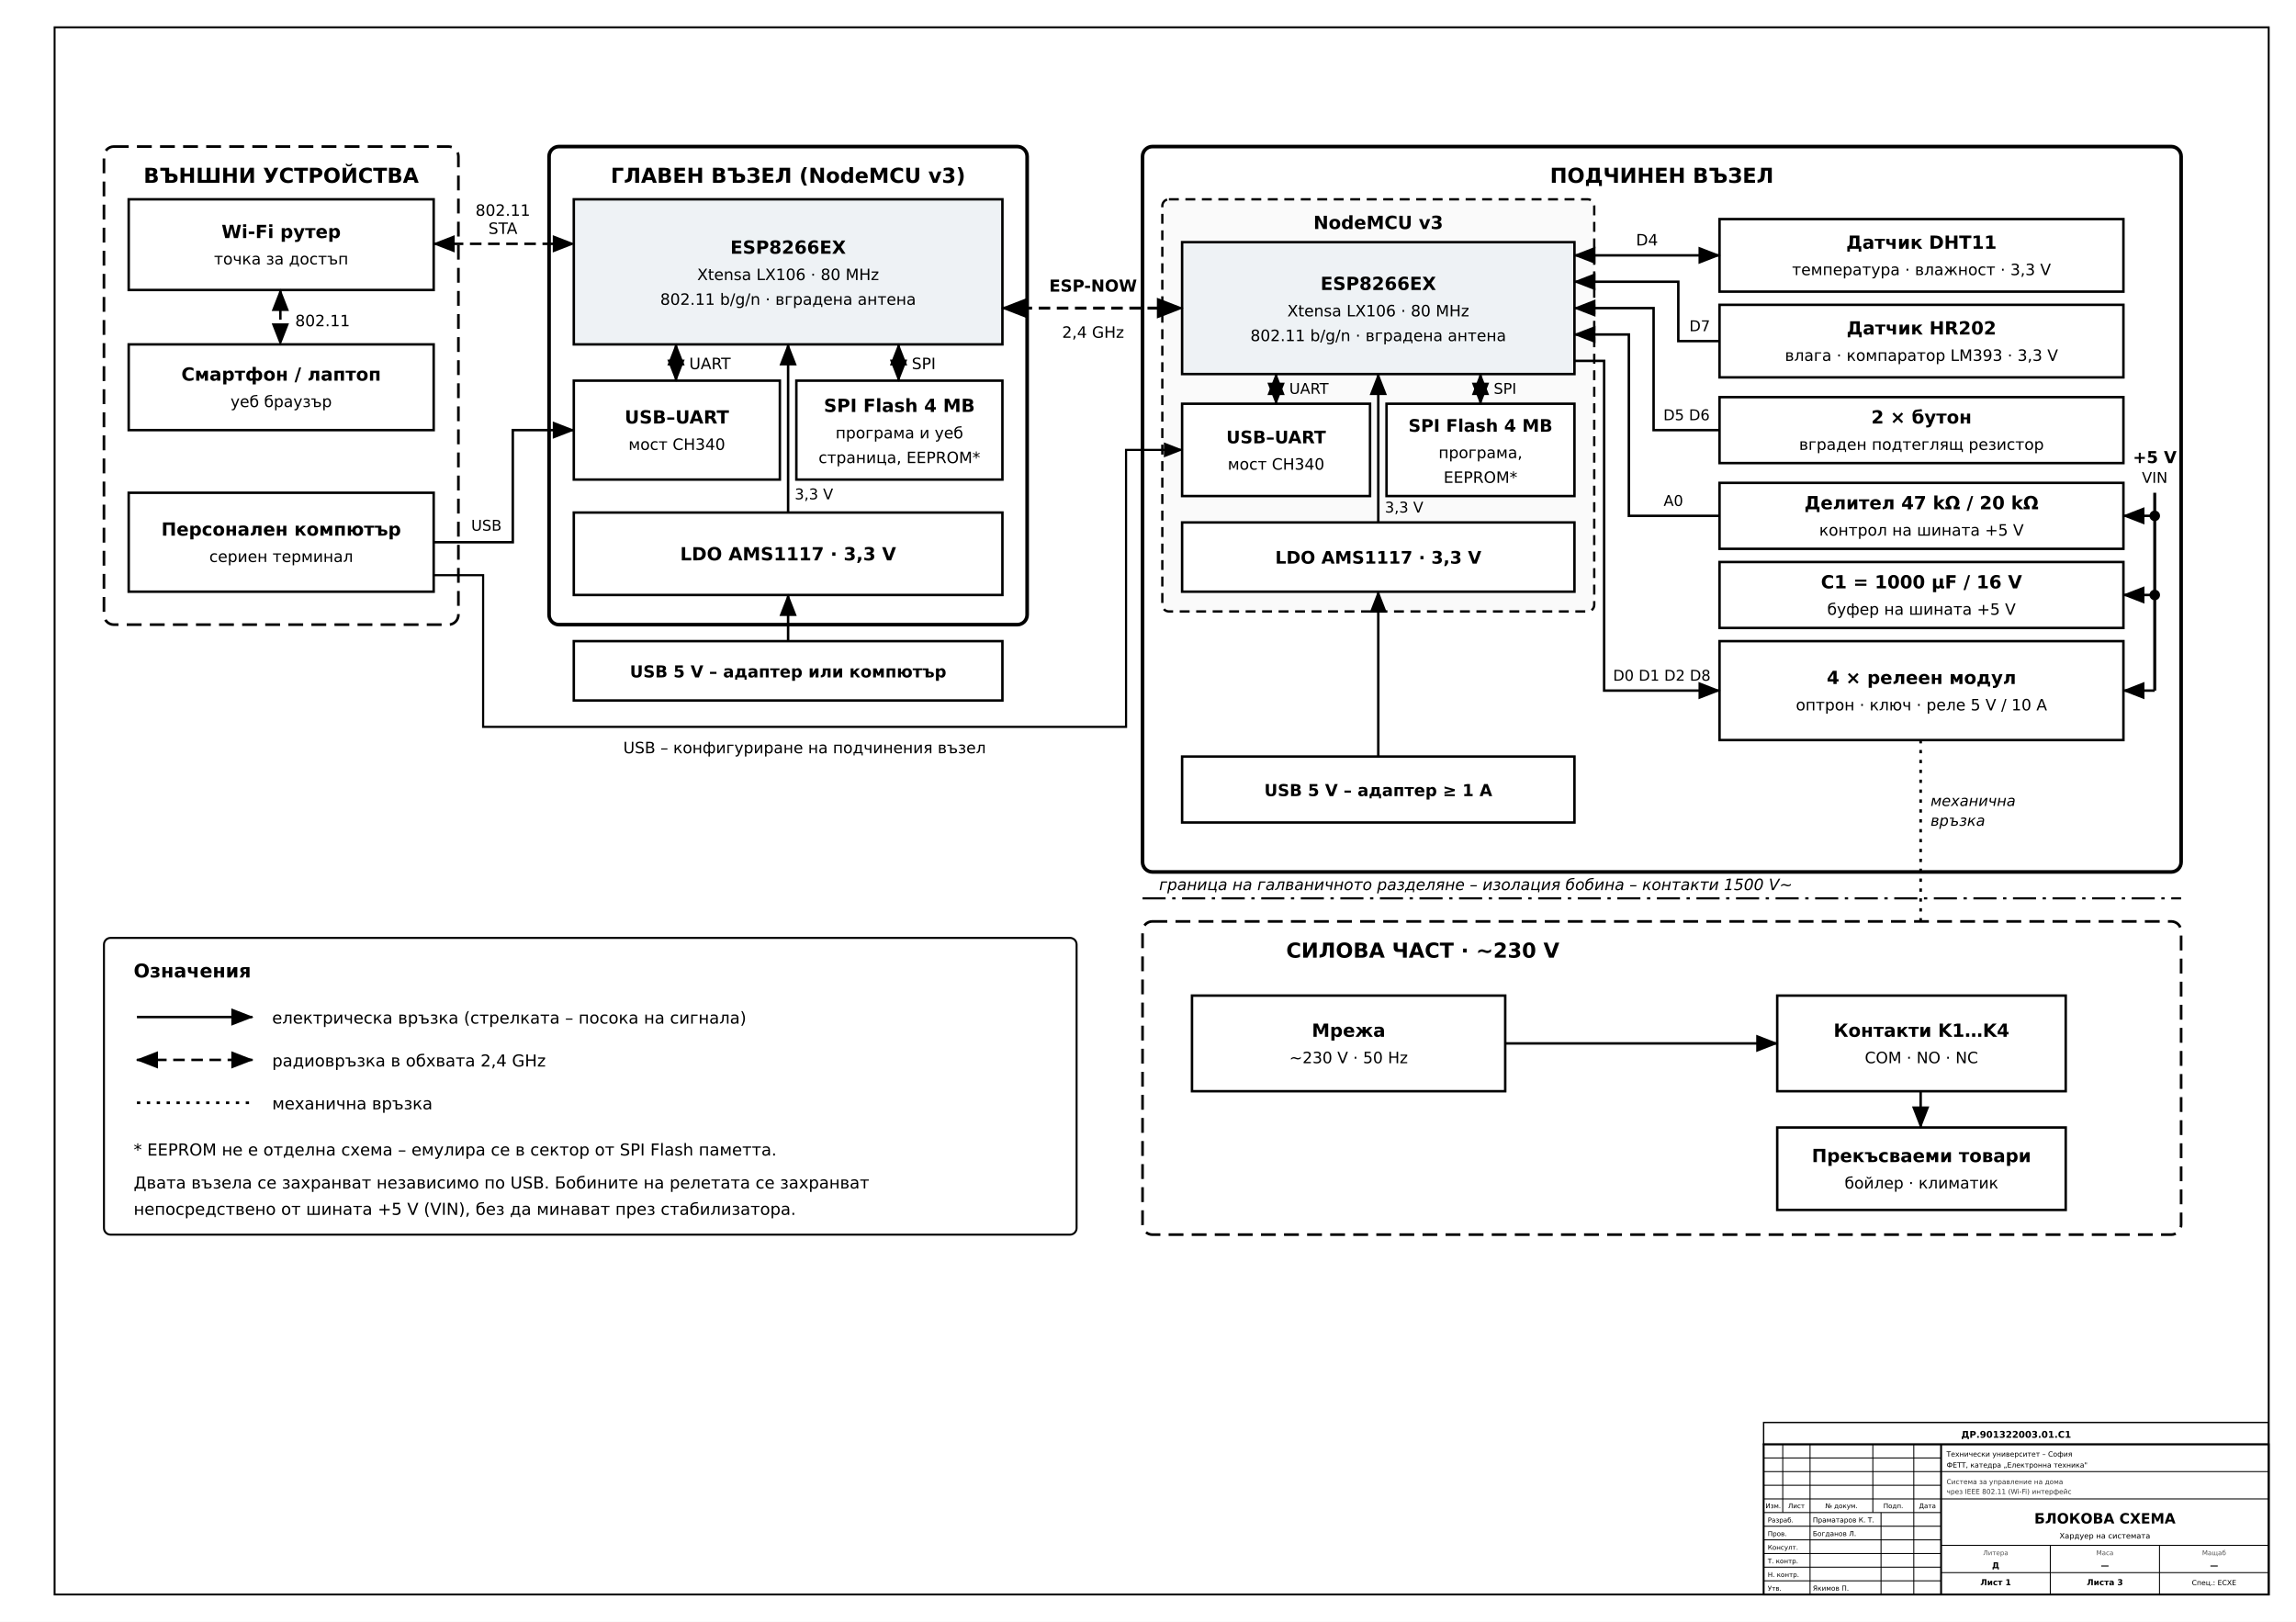
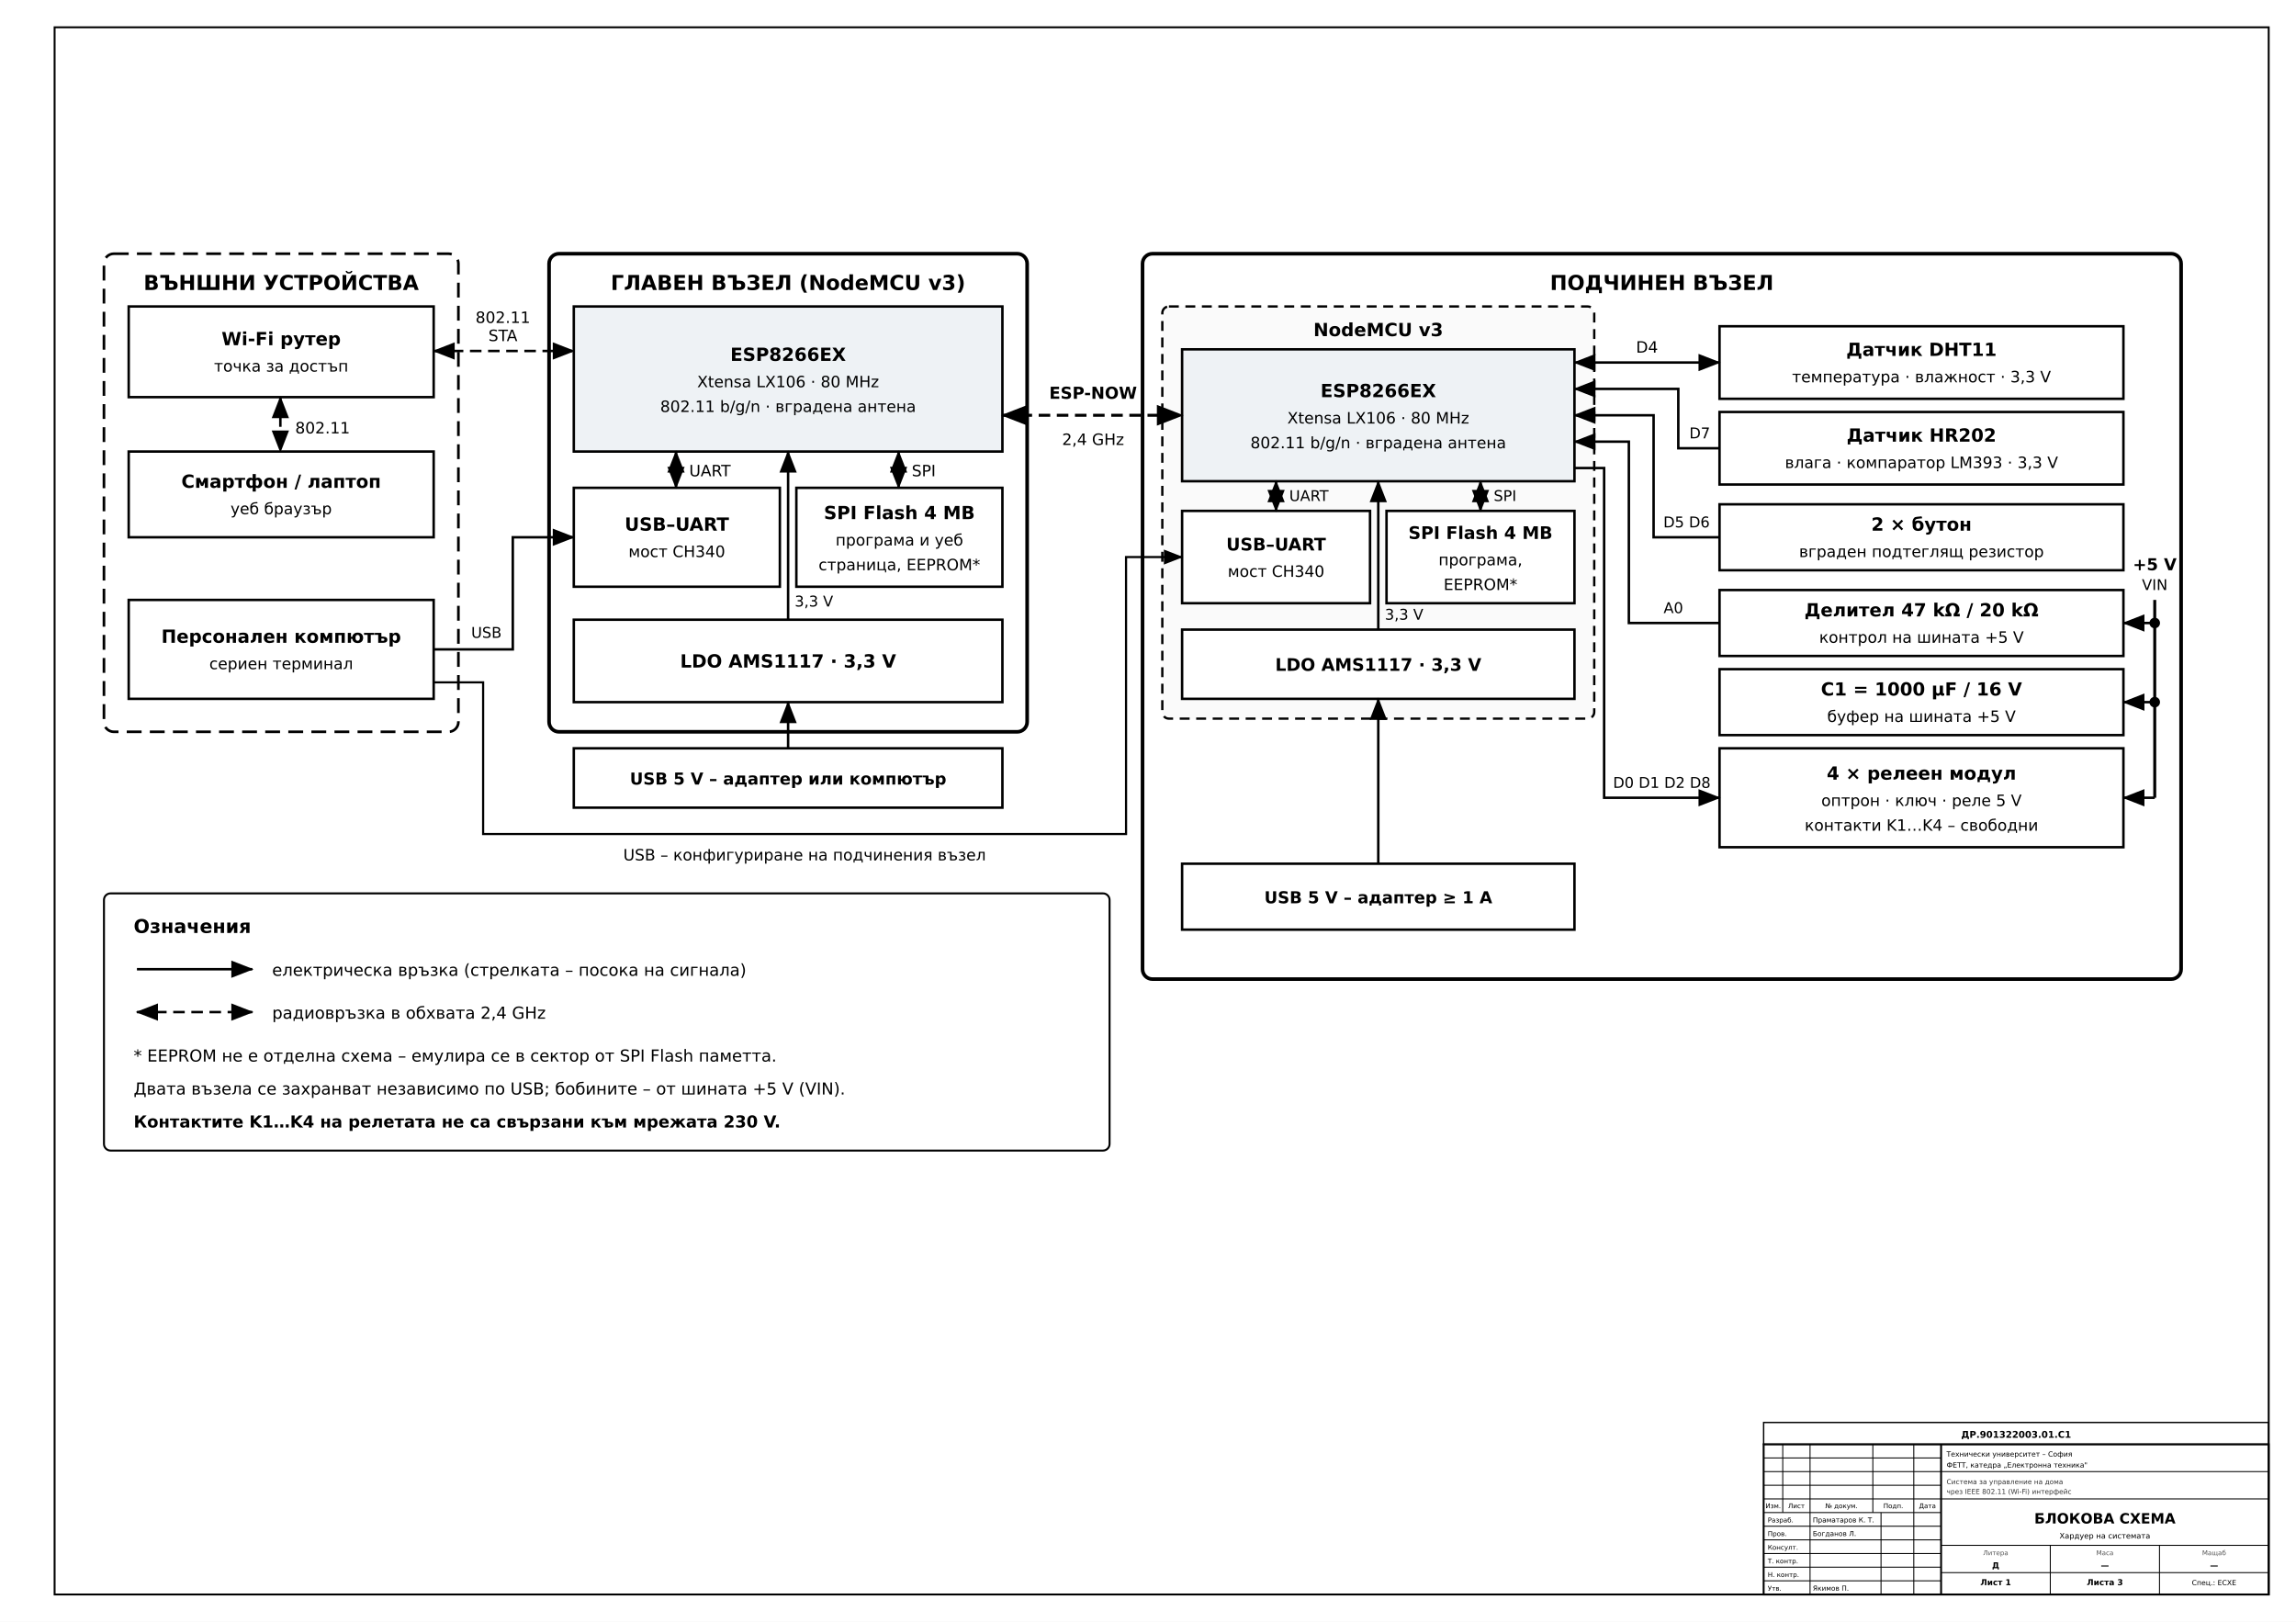
<svg xmlns="http://www.w3.org/2000/svg" width="841mm" height="594mm" viewBox="0 0 841 594">
  <rect width="841" height="594" fill="#fff" />
  <rect x="20" y="10" width="811" height="574" fill="none" stroke="#000" stroke-width="0.7" />
-   <svg x="26.00" y="35.56" width="785.00" height="452.88" viewBox="0 0 1300.0 750.0">
+   <svg x="26.00" y="74.81" width="785.00" height="374.38" viewBox="0 0 1300.0 620.0">
    <defs>
      <marker id="as5952" markerWidth="9" markerHeight="7" refX="8.5" refY="3.5" orient="auto">
        <polygon points="0 0, 9 3.5, 0 7" fill="#000" />
      </marker>
      <marker id="ass5952" markerWidth="9" markerHeight="7" refX="0.5" refY="3.5" orient="auto">
        <polygon points="9 0, 0 3.5, 9 7" fill="#000" />
      </marker>
    </defs>
    <rect x="20" y="30" width="215" height="290" rx="6" fill="#fff" stroke="#000" stroke-width="1.6" stroke-dasharray="9 5" />
    <text x="127.5" y="52" font-family="DejaVu Sans, Liberation Sans, Arial, sans-serif" font-size="12.5" font-weight="bold" font-style="normal" text-anchor="middle" fill="#000">ВЪНШНИ УСТРОЙСТВА</text>
    <rect x="35" y="62" width="185" height="55" rx="0" fill="#fff" stroke="#000" stroke-width="1.5" />
    <text x="127.5" y="85.5" font-family="DejaVu Sans, Liberation Sans, Arial, sans-serif" font-size="11" font-weight="bold" font-style="normal" text-anchor="middle" fill="#000">Wi-Fi рутер</text>
    <text x="127.5" y="101.5" font-family="DejaVu Sans, Liberation Sans, Arial, sans-serif" font-size="9.5" font-weight="normal" font-style="normal" text-anchor="middle" fill="#000">точка за достъп</text>
    <rect x="35" y="150" width="185" height="52" rx="0" fill="#fff" stroke="#000" stroke-width="1.5" />
    <text x="127.5" y="172.0" font-family="DejaVu Sans, Liberation Sans, Arial, sans-serif" font-size="11" font-weight="bold" font-style="normal" text-anchor="middle" fill="#000">Смартфон / лаптоп</text>
    <text x="127.5" y="188.0" font-family="DejaVu Sans, Liberation Sans, Arial, sans-serif" font-size="9.5" font-weight="normal" font-style="normal" text-anchor="middle" fill="#000">уеб браузър</text>
    <rect x="35" y="240" width="185" height="60" rx="0" fill="#fff" stroke="#000" stroke-width="1.5" />
    <text x="127.5" y="266.0" font-family="DejaVu Sans, Liberation Sans, Arial, sans-serif" font-size="11" font-weight="bold" font-style="normal" text-anchor="middle" fill="#000">Персонален компютър</text>
    <text x="127.5" y="282.0" font-family="DejaVu Sans, Liberation Sans, Arial, sans-serif" font-size="9.5" font-weight="normal" font-style="normal" text-anchor="middle" fill="#000">сериен терминал</text>
    <line x1="127" y1="117" x2="127" y2="150" stroke="#000" stroke-width="1.5" stroke-dasharray="7 4" marker-end="url(#as5952)" marker-start="url(#ass5952)" />
    <text x="136" y="139" font-family="DejaVu Sans, Liberation Sans, Arial, sans-serif" font-size="9.5" font-weight="normal" font-style="normal" text-anchor="start" fill="#000">802.11</text>
    <rect x="290" y="30" width="290" height="290" rx="6" fill="#fff" stroke="#000" stroke-width="2.2" />
    <text x="435" y="52" font-family="DejaVu Sans, Liberation Sans, Arial, sans-serif" font-size="12.5" font-weight="bold" font-style="normal" text-anchor="middle" fill="#000">ГЛАВЕН ВЪЗЕЛ (NodeMCU v3)</text>
    <rect x="305" y="62" width="260" height="88" rx="0" fill="#eef2f5" stroke="#000" stroke-width="1.5" />
    <text x="435.0" y="95.0" font-family="DejaVu Sans, Liberation Sans, Arial, sans-serif" font-size="11" font-weight="bold" font-style="normal" text-anchor="middle" fill="#000">ESP8266EX</text>
    <text x="435.0" y="111.0" font-family="DejaVu Sans, Liberation Sans, Arial, sans-serif" font-size="9.5" font-weight="normal" font-style="normal" text-anchor="middle" fill="#000">Xtensa LX106 · 80 MHz</text>
    <text x="435.0" y="126.0" font-family="DejaVu Sans, Liberation Sans, Arial, sans-serif" font-size="9.5" font-weight="normal" font-style="normal" text-anchor="middle" fill="#000">802.11 b/g/n · вградена антена</text>
    <rect x="305" y="172" width="125" height="60" rx="0" fill="#fff" stroke="#000" stroke-width="1.5" />
    <text x="367.5" y="198.0" font-family="DejaVu Sans, Liberation Sans, Arial, sans-serif" font-size="11" font-weight="bold" font-style="normal" text-anchor="middle" fill="#000">USB–UART</text>
    <text x="367.5" y="214.0" font-family="DejaVu Sans, Liberation Sans, Arial, sans-serif" font-size="9.5" font-weight="normal" font-style="normal" text-anchor="middle" fill="#000">мост CH340</text>
    <rect x="440" y="172" width="125" height="60" rx="0" fill="#fff" stroke="#000" stroke-width="1.5" />
    <text x="502.5" y="191.0" font-family="DejaVu Sans, Liberation Sans, Arial, sans-serif" font-size="11" font-weight="bold" font-style="normal" text-anchor="middle" fill="#000">SPI Flash 4 MB</text>
    <text x="502.5" y="207.0" font-family="DejaVu Sans, Liberation Sans, Arial, sans-serif" font-size="9.5" font-weight="normal" font-style="normal" text-anchor="middle" fill="#000">програма и уеб</text>
    <text x="502.5" y="222.0" font-family="DejaVu Sans, Liberation Sans, Arial, sans-serif" font-size="9.5" font-weight="normal" font-style="normal" text-anchor="middle" fill="#000">страница, EEPROM*</text>
    <rect x="305" y="252" width="260" height="50" rx="0" fill="#fff" stroke="#000" stroke-width="1.5" />
    <text x="435.0" y="281.0" font-family="DejaVu Sans, Liberation Sans, Arial, sans-serif" font-size="11" font-weight="bold" font-style="normal" text-anchor="middle" fill="#000">LDO AMS1117 · 3,3 V</text>
    <line x1="367" y1="172" x2="367" y2="150" stroke="#000" stroke-width="1.5" marker-end="url(#as5952)" marker-start="url(#ass5952)" />
    <text x="375" y="165" font-family="DejaVu Sans, Liberation Sans, Arial, sans-serif" font-size="9.5" font-weight="normal" font-style="normal" text-anchor="start" fill="#000">UART</text>
    <line x1="502" y1="172" x2="502" y2="150" stroke="#000" stroke-width="1.5" marker-end="url(#as5952)" marker-start="url(#ass5952)" />
    <text x="510" y="165" font-family="DejaVu Sans, Liberation Sans, Arial, sans-serif" font-size="9.5" font-weight="normal" font-style="normal" text-anchor="start" fill="#000">SPI</text>
    <line x1="435" y1="252" x2="435" y2="150" stroke="#000" stroke-width="1.5" marker-end="url(#as5952)" />
    <text x="439" y="244" font-family="DejaVu Sans, Liberation Sans, Arial, sans-serif" font-size="9" font-weight="normal" font-style="normal" text-anchor="start" fill="#000">3,3 V</text>
    <line x1="220" y1="89" x2="305" y2="89" stroke="#000" stroke-width="1.5" stroke-dasharray="7 4" marker-end="url(#as5952)" marker-start="url(#ass5952)" />
    <text x="262" y="72" font-family="DejaVu Sans, Liberation Sans, Arial, sans-serif" font-size="9.5" font-weight="normal" font-style="normal" text-anchor="middle" fill="#000">802.11</text>
    <text x="262" y="83" font-family="DejaVu Sans, Liberation Sans, Arial, sans-serif" font-size="9.5" font-weight="normal" font-style="normal" text-anchor="middle" fill="#000">STA</text>
    <polyline points="220,270 268,270 268,202 305,202" fill="none" stroke="#000" stroke-width="1.5" marker-end="url(#as5952)" />
    <text x="252" y="263" font-family="DejaVu Sans, Liberation Sans, Arial, sans-serif" font-size="9" font-weight="normal" font-style="normal" text-anchor="middle" fill="#000">USB</text>
    <rect x="305" y="330" width="260" height="36" rx="0" fill="#fff" stroke="#000" stroke-width="1.5" />
    <text x="435.0" y="352.0" font-family="DejaVu Sans, Liberation Sans, Arial, sans-serif" font-size="10" font-weight="bold" font-style="normal" text-anchor="middle" fill="#000">USB 5 V – адаптер или компютър</text>
    <line x1="435" y1="330" x2="435" y2="302" stroke="#000" stroke-width="1.5" marker-end="url(#as5952)" />
    <rect x="650" y="30" width="630" height="440" rx="6" fill="#fff" stroke="#000" stroke-width="2.2" />
    <text x="965" y="52" font-family="DejaVu Sans, Liberation Sans, Arial, sans-serif" font-size="12.5" font-weight="bold" font-style="normal" text-anchor="middle" fill="#000">ПОДЧИНЕН ВЪЗЕЛ</text>
    <rect x="662" y="62" width="262" height="250" rx="4" fill="#fafafa" stroke="#000" stroke-width="1.4" stroke-dasharray="6 4" />
    <text x="793" y="80" font-family="DejaVu Sans, Liberation Sans, Arial, sans-serif" font-size="11" font-weight="bold" font-style="normal" text-anchor="middle" fill="#000">NodeMCU v3</text>
    <rect x="674" y="88" width="238" height="80" rx="0" fill="#eef2f5" stroke="#000" stroke-width="1.5" />
    <text x="793.0" y="117.0" font-family="DejaVu Sans, Liberation Sans, Arial, sans-serif" font-size="11" font-weight="bold" font-style="normal" text-anchor="middle" fill="#000">ESP8266EX</text>
    <text x="793.0" y="133.0" font-family="DejaVu Sans, Liberation Sans, Arial, sans-serif" font-size="9.5" font-weight="normal" font-style="normal" text-anchor="middle" fill="#000">Xtensa LX106 · 80 MHz</text>
    <text x="793.0" y="148.0" font-family="DejaVu Sans, Liberation Sans, Arial, sans-serif" font-size="9.5" font-weight="normal" font-style="normal" text-anchor="middle" fill="#000">802.11 b/g/n · вградена антена</text>
    <rect x="674" y="186" width="114" height="56" rx="0" fill="#fff" stroke="#000" stroke-width="1.5" />
    <text x="731.0" y="210.0" font-family="DejaVu Sans, Liberation Sans, Arial, sans-serif" font-size="10.5" font-weight="bold" font-style="normal" text-anchor="middle" fill="#000">USB–UART</text>
    <text x="731.0" y="226.0" font-family="DejaVu Sans, Liberation Sans, Arial, sans-serif" font-size="9.5" font-weight="normal" font-style="normal" text-anchor="middle" fill="#000">мост CH340</text>
    <rect x="798" y="186" width="114" height="56" rx="0" fill="#fff" stroke="#000" stroke-width="1.5" />
    <text x="855.0" y="203.0" font-family="DejaVu Sans, Liberation Sans, Arial, sans-serif" font-size="10.5" font-weight="bold" font-style="normal" text-anchor="middle" fill="#000">SPI Flash 4 MB</text>
    <text x="855.0" y="219.0" font-family="DejaVu Sans, Liberation Sans, Arial, sans-serif" font-size="9.5" font-weight="normal" font-style="normal" text-anchor="middle" fill="#000">програма,</text>
    <text x="855.0" y="234.0" font-family="DejaVu Sans, Liberation Sans, Arial, sans-serif" font-size="9.5" font-weight="normal" font-style="normal" text-anchor="middle" fill="#000">EEPROM*</text>
    <rect x="674" y="258" width="238" height="42" rx="0" fill="#fff" stroke="#000" stroke-width="1.5" />
    <text x="793.0" y="283.0" font-family="DejaVu Sans, Liberation Sans, Arial, sans-serif" font-size="10.5" font-weight="bold" font-style="normal" text-anchor="middle" fill="#000">LDO AMS1117 · 3,3 V</text>
    <line x1="731" y1="186" x2="731" y2="168" stroke="#000" stroke-width="1.5" marker-end="url(#as5952)" marker-start="url(#ass5952)" />
    <text x="739" y="180" font-family="DejaVu Sans, Liberation Sans, Arial, sans-serif" font-size="9" font-weight="normal" font-style="normal" text-anchor="start" fill="#000">UART</text>
    <line x1="855" y1="186" x2="855" y2="168" stroke="#000" stroke-width="1.5" marker-end="url(#as5952)" marker-start="url(#ass5952)" />
    <text x="863" y="180" font-family="DejaVu Sans, Liberation Sans, Arial, sans-serif" font-size="9" font-weight="normal" font-style="normal" text-anchor="start" fill="#000">SPI</text>
    <line x1="793" y1="258" x2="793" y2="168" stroke="#000" stroke-width="1.5" marker-end="url(#as5952)" />
    <text x="797" y="252" font-family="DejaVu Sans, Liberation Sans, Arial, sans-serif" font-size="9" font-weight="normal" font-style="normal" text-anchor="start" fill="#000">3,3 V</text>
    <rect x="674" y="400" width="238" height="40" rx="0" fill="#fff" stroke="#000" stroke-width="1.5" />
    <text x="793.0" y="424.0" font-family="DejaVu Sans, Liberation Sans, Arial, sans-serif" font-size="10" font-weight="bold" font-style="normal" text-anchor="middle" fill="#000">USB 5 V – адаптер ≥ 1 A</text>
    <line x1="793" y1="400" x2="793" y2="300" stroke="#000" stroke-width="1.5" marker-end="url(#as5952)" />
    <line x1="565" y1="128" x2="674" y2="128" stroke="#000" stroke-width="1.8" stroke-dasharray="7 4" marker-end="url(#as5952)" marker-start="url(#ass5952)" />
    <text x="620" y="118" font-family="DejaVu Sans, Liberation Sans, Arial, sans-serif" font-size="10" font-weight="bold" font-style="normal" text-anchor="middle" fill="#000">ESP-NOW</text>
    <text x="620" y="146" font-family="DejaVu Sans, Liberation Sans, Arial, sans-serif" font-size="9.5" font-weight="normal" font-style="normal" text-anchor="middle" fill="#000">2,4 GHz</text>
    <polyline points="220,290 250,290 250,382 640,382 640,214 674,214" fill="none" stroke="#000" stroke-width="1.3" marker-end="url(#as5952)" />
    <text x="445" y="398" font-family="DejaVu Sans, Liberation Sans, Arial, sans-serif" font-size="9.5" font-weight="normal" font-style="normal" text-anchor="middle" fill="#000">USB – конфигуриране на подчинения възел</text>
    <rect x="1000" y="74" width="245" height="44" rx="0" fill="#fff" stroke="#000" stroke-width="1.5" />
    <text x="1122.5" y="92.0" font-family="DejaVu Sans, Liberation Sans, Arial, sans-serif" font-size="11" font-weight="bold" font-style="normal" text-anchor="middle" fill="#000">Датчик DHT11</text>
    <text x="1122.5" y="108.0" font-family="DejaVu Sans, Liberation Sans, Arial, sans-serif" font-size="9.5" font-weight="normal" font-style="normal" text-anchor="middle" fill="#000">температура · влажност · 3,3 V</text>
    <rect x="1000" y="126" width="245" height="44" rx="0" fill="#fff" stroke="#000" stroke-width="1.5" />
    <text x="1122.5" y="144.0" font-family="DejaVu Sans, Liberation Sans, Arial, sans-serif" font-size="11" font-weight="bold" font-style="normal" text-anchor="middle" fill="#000">Датчик HR202</text>
    <text x="1122.5" y="160.0" font-family="DejaVu Sans, Liberation Sans, Arial, sans-serif" font-size="9.5" font-weight="normal" font-style="normal" text-anchor="middle" fill="#000">влага · компаратор LM393 · 3,3 V</text>
    <rect x="1000" y="182" width="245" height="40" rx="0" fill="#fff" stroke="#000" stroke-width="1.5" />
    <text x="1122.5" y="198.0" font-family="DejaVu Sans, Liberation Sans, Arial, sans-serif" font-size="11" font-weight="bold" font-style="normal" text-anchor="middle" fill="#000">2 × бутон</text>
    <text x="1122.5" y="214.0" font-family="DejaVu Sans, Liberation Sans, Arial, sans-serif" font-size="9.5" font-weight="normal" font-style="normal" text-anchor="middle" fill="#000">вграден подтеглящ резистор</text>
    <rect x="1000" y="234" width="245" height="40" rx="0" fill="#fff" stroke="#000" stroke-width="1.5" />
    <text x="1122.5" y="250.0" font-family="DejaVu Sans, Liberation Sans, Arial, sans-serif" font-size="11" font-weight="bold" font-style="normal" text-anchor="middle" fill="#000">Делител 47 kΩ / 20 kΩ</text>
    <text x="1122.5" y="266.0" font-family="DejaVu Sans, Liberation Sans, Arial, sans-serif" font-size="9.5" font-weight="normal" font-style="normal" text-anchor="middle" fill="#000">контрол на шината +5 V</text>
    <rect x="1000" y="282" width="245" height="40" rx="0" fill="#fff" stroke="#000" stroke-width="1.5" />
    <text x="1122.5" y="298.0" font-family="DejaVu Sans, Liberation Sans, Arial, sans-serif" font-size="11" font-weight="bold" font-style="normal" text-anchor="middle" fill="#000">C1 = 1000 µF / 16 V</text>
    <text x="1122.5" y="314.0" font-family="DejaVu Sans, Liberation Sans, Arial, sans-serif" font-size="9.5" font-weight="normal" font-style="normal" text-anchor="middle" fill="#000">буфер на шината +5 V</text>
    <rect x="1000" y="330" width="245" height="60" rx="0" fill="#fff" stroke="#000" stroke-width="1.5" />
-     <text x="1122.5" y="356.0" font-family="DejaVu Sans, Liberation Sans, Arial, sans-serif" font-size="11" font-weight="bold" font-style="normal" text-anchor="middle" fill="#000">4 × релеен модул</text>
-     <text x="1122.5" y="372.0" font-family="DejaVu Sans, Liberation Sans, Arial, sans-serif" font-size="9.5" font-weight="normal" font-style="normal" text-anchor="middle" fill="#000">оптрон · ключ · реле 5 V / 10 A</text>
+     <text x="1122.5" y="349.0" font-family="DejaVu Sans, Liberation Sans, Arial, sans-serif" font-size="11" font-weight="bold" font-style="normal" text-anchor="middle" fill="#000">4 × релеен модул</text>
+     <text x="1122.5" y="365.0" font-family="DejaVu Sans, Liberation Sans, Arial, sans-serif" font-size="9.5" font-weight="normal" font-style="normal" text-anchor="middle" fill="#000">оптрон · ключ · реле 5 V</text>
+     <text x="1122.5" y="380.0" font-family="DejaVu Sans, Liberation Sans, Arial, sans-serif" font-size="9.5" font-weight="normal" font-style="normal" text-anchor="middle" fill="#000">контакти K1…K4 – свободни</text>
    <line x1="912" y1="96" x2="1000" y2="96" stroke="#000" stroke-width="1.5" marker-end="url(#as5952)" marker-start="url(#ass5952)" />
    <text x="956" y="90" font-family="DejaVu Sans, Liberation Sans, Arial, sans-serif" font-size="9.5" font-weight="normal" font-style="normal" text-anchor="middle" fill="#000">D4</text>
    <polyline points="1000,148 975,148 975,112 912,112" fill="none" stroke="#000" stroke-width="1.5" marker-end="url(#as5952)" />
    <text x="988" y="142" font-family="DejaVu Sans, Liberation Sans, Arial, sans-serif" font-size="9" font-weight="normal" font-style="normal" text-anchor="middle" fill="#000">D7</text>
    <polyline points="1000,202 960,202 960,128 912,128" fill="none" stroke="#000" stroke-width="1.5" marker-end="url(#as5952)" />
    <text x="980" y="196" font-family="DejaVu Sans, Liberation Sans, Arial, sans-serif" font-size="9" font-weight="normal" font-style="normal" text-anchor="middle" fill="#000">D5 D6</text>
    <polyline points="1000,254 945,254 945,144 912,144" fill="none" stroke="#000" stroke-width="1.5" marker-end="url(#as5952)" />
    <text x="972" y="248" font-family="DejaVu Sans, Liberation Sans, Arial, sans-serif" font-size="9" font-weight="normal" font-style="normal" text-anchor="middle" fill="#000">A0</text>
    <polyline points="912,160 930,160 930,360 1000,360" fill="none" stroke="#000" stroke-width="1.5" marker-end="url(#as5952)" />
    <text x="965" y="354" font-family="DejaVu Sans, Liberation Sans, Arial, sans-serif" font-size="9" font-weight="normal" font-style="normal" text-anchor="middle" fill="#000">D0 D1 D2 D8</text>
    <line x1="1264" y1="240" x2="1264" y2="360" stroke="#000" stroke-width="1.8" />
    <line x1="1264" y1="254" x2="1245" y2="254" stroke="#000" stroke-width="1.5" marker-end="url(#as5952)" />
    <circle cx="1264" cy="254" r="3.2" fill="#000" />
    <line x1="1264" y1="302" x2="1245" y2="302" stroke="#000" stroke-width="1.5" marker-end="url(#as5952)" />
    <circle cx="1264" cy="302" r="3.2" fill="#000" />
    <line x1="1264" y1="360" x2="1245" y2="360" stroke="#000" stroke-width="1.5" marker-end="url(#as5952)" />
    <text x="1264" y="222" font-family="DejaVu Sans, Liberation Sans, Arial, sans-serif" font-size="10" font-weight="bold" font-style="normal" text-anchor="middle" fill="#000">+5 V</text>
    <text x="1264" y="234" font-family="DejaVu Sans, Liberation Sans, Arial, sans-serif" font-size="9" font-weight="normal" font-style="normal" text-anchor="middle" fill="#000">VIN</text>
-     <line x1="650" y1="486" x2="1280" y2="486" stroke="#000" stroke-width="1.3" stroke-dasharray="14 4 2 4" />
-     <text x="660" y="481" font-family="DejaVu Sans, Liberation Sans, Arial, sans-serif" font-size="9.5" font-weight="normal" font-style="italic" text-anchor="start" fill="#000">граница на галваничното разделяне – изолация бобина – контакти 1500 V~</text>
-     <line x1="1122" y1="390" x2="1122" y2="545" stroke="#000" stroke-width="1.6" stroke-dasharray="2 4" />
-     <text x="1128" y="430" font-family="DejaVu Sans, Liberation Sans, Arial, sans-serif" font-size="9" font-weight="normal" font-style="italic" text-anchor="start" fill="#000">механична</text>
-     <text x="1128" y="442" font-family="DejaVu Sans, Liberation Sans, Arial, sans-serif" font-size="9" font-weight="normal" font-style="italic" text-anchor="start" fill="#000">връзка</text>
-     <rect x="650" y="500" width="630" height="190" rx="6" fill="#fff" stroke="#000" stroke-width="1.6" stroke-dasharray="9 5" />
-     <text x="820" y="522" font-family="DejaVu Sans, Liberation Sans, Arial, sans-serif" font-size="12.5" font-weight="bold" font-style="normal" text-anchor="middle" fill="#000">СИЛОВА ЧАСТ · ~230 V</text>
-     <rect x="680" y="545" width="190" height="58" rx="0" fill="#fff" stroke="#000" stroke-width="1.5" />
-     <text x="775.0" y="570.0" font-family="DejaVu Sans, Liberation Sans, Arial, sans-serif" font-size="11" font-weight="bold" font-style="normal" text-anchor="middle" fill="#000">Мрежа</text>
-     <text x="775.0" y="586.0" font-family="DejaVu Sans, Liberation Sans, Arial, sans-serif" font-size="9.5" font-weight="normal" font-style="normal" text-anchor="middle" fill="#000">~230 V · 50 Hz</text>
-     <rect x="1035" y="545" width="175" height="58" rx="0" fill="#fff" stroke="#000" stroke-width="1.5" />
-     <text x="1122.5" y="570.0" font-family="DejaVu Sans, Liberation Sans, Arial, sans-serif" font-size="11" font-weight="bold" font-style="normal" text-anchor="middle" fill="#000">Контакти K1…K4</text>
-     <text x="1122.5" y="586.0" font-family="DejaVu Sans, Liberation Sans, Arial, sans-serif" font-size="9.5" font-weight="normal" font-style="normal" text-anchor="middle" fill="#000">COM · NO · NC</text>
-     <rect x="1035" y="625" width="175" height="50" rx="0" fill="#fff" stroke="#000" stroke-width="1.5" />
-     <text x="1122.5" y="646.0" font-family="DejaVu Sans, Liberation Sans, Arial, sans-serif" font-size="11" font-weight="bold" font-style="normal" text-anchor="middle" fill="#000">Прекъсваеми товари</text>
-     <text x="1122.5" y="662.0" font-family="DejaVu Sans, Liberation Sans, Arial, sans-serif" font-size="9.5" font-weight="normal" font-style="normal" text-anchor="middle" fill="#000">бойлер · климатик</text>
-     <line x1="870" y1="574" x2="1035" y2="574" stroke="#000" stroke-width="1.5" marker-end="url(#as5952)" />
-     <line x1="1122" y1="603" x2="1122" y2="625" stroke="#000" stroke-width="1.5" marker-end="url(#as5952)" />
-     <rect x="20" y="510" width="590" height="180" rx="4" fill="#fff" stroke="#000" stroke-width="1.2" />
-     <text x="38" y="534" font-family="DejaVu Sans, Liberation Sans, Arial, sans-serif" font-size="11.5" font-weight="bold" font-style="normal" text-anchor="start" fill="#000">Означения</text>
-     <line x1="40" y1="558" x2="110" y2="558" stroke="#000" stroke-width="1.5" marker-end="url(#as5952)" />
-     <text x="122" y="562" font-family="DejaVu Sans, Liberation Sans, Arial, sans-serif" font-size="10" font-weight="normal" font-style="normal" text-anchor="start" fill="#000">електрическа връзка (стрелката – посока на сигнала)</text>
-     <line x1="40" y1="584" x2="110" y2="584" stroke="#000" stroke-width="1.5" stroke-dasharray="7 4" marker-end="url(#as5952)" marker-start="url(#ass5952)" />
-     <text x="122" y="588" font-family="DejaVu Sans, Liberation Sans, Arial, sans-serif" font-size="10" font-weight="normal" font-style="normal" text-anchor="start" fill="#000">радиовръзка в обхвата 2,4 GHz</text>
-     <line x1="40" y1="610" x2="110" y2="610" stroke="#000" stroke-width="1.6" stroke-dasharray="2 4" />
-     <text x="122" y="614" font-family="DejaVu Sans, Liberation Sans, Arial, sans-serif" font-size="10" font-weight="normal" font-style="normal" text-anchor="start" fill="#000">механична връзка</text>
-     <text x="38" y="642" font-family="DejaVu Sans, Liberation Sans, Arial, sans-serif" font-size="10" font-weight="normal" font-style="normal" text-anchor="start" fill="#000">*  EEPROM не е отделна схема – емулира се в сектор от SPI Flash паметта.</text>
-     <text x="38" y="662" font-family="DejaVu Sans, Liberation Sans, Arial, sans-serif" font-size="10" font-weight="normal" font-style="normal" text-anchor="start" fill="#000">Двата възела се захранват независимо по USB. Бобините на релетата се захранват</text>
-     <text x="38" y="678" font-family="DejaVu Sans, Liberation Sans, Arial, sans-serif" font-size="10" font-weight="normal" font-style="normal" text-anchor="start" fill="#000">непосредствено от шината +5 V (VIN), без да минават през стабилизатора.</text>
+     <rect x="20" y="418" width="610" height="156" rx="4" fill="#fff" stroke="#000" stroke-width="1.2" />
+     <text x="38" y="442" font-family="DejaVu Sans, Liberation Sans, Arial, sans-serif" font-size="11.5" font-weight="bold" font-style="normal" text-anchor="start" fill="#000">Означения</text>
+     <line x1="40" y1="464" x2="110" y2="464" stroke="#000" stroke-width="1.5" marker-end="url(#as5952)" />
+     <text x="122" y="468" font-family="DejaVu Sans, Liberation Sans, Arial, sans-serif" font-size="10" font-weight="normal" font-style="normal" text-anchor="start" fill="#000">електрическа връзка (стрелката – посока на сигнала)</text>
+     <line x1="40" y1="490" x2="110" y2="490" stroke="#000" stroke-width="1.5" stroke-dasharray="7 4" marker-end="url(#as5952)" marker-start="url(#ass5952)" />
+     <text x="122" y="494" font-family="DejaVu Sans, Liberation Sans, Arial, sans-serif" font-size="10" font-weight="normal" font-style="normal" text-anchor="start" fill="#000">радиовръзка в обхвата 2,4 GHz</text>
+     <text x="38" y="520" font-family="DejaVu Sans, Liberation Sans, Arial, sans-serif" font-size="10" font-weight="normal" font-style="normal" text-anchor="start" fill="#000">*  EEPROM не е отделна схема – емулира се в сектор от SPI Flash паметта.</text>
+     <text x="38" y="540" font-family="DejaVu Sans, Liberation Sans, Arial, sans-serif" font-size="10" font-weight="normal" font-style="normal" text-anchor="start" fill="#000">Двата възела се захранват независимо по USB; бобините – от шината +5 V (VIN).</text>
+     <text x="38" y="560" font-family="DejaVu Sans, Liberation Sans, Arial, sans-serif" font-size="10" font-weight="bold" font-style="normal" text-anchor="start" fill="#000">Контактите K1…K4 на релетата не са свързани към мрежата 230 V.</text>
  </svg>
  <rect x="646" y="529" width="185" height="55" fill="none" stroke="#000" stroke-width="0.7" />
  <line x1="711" y1="529" x2="711" y2="584" stroke="#000" stroke-width="0.7" />
  <line x1="646" y1="534" x2="711" y2="534" stroke="#000" stroke-width="0.35" />
  <line x1="646" y1="539" x2="711" y2="539" stroke="#000" stroke-width="0.35" />
  <line x1="646" y1="544" x2="711" y2="544" stroke="#000" stroke-width="0.35" />
  <line x1="646" y1="549" x2="711" y2="549" stroke="#000" stroke-width="0.35" />
  <line x1="646" y1="554" x2="711" y2="554" stroke="#000" stroke-width="0.35" />
  <line x1="646" y1="559" x2="711" y2="559" stroke="#000" stroke-width="0.35" />
  <line x1="646" y1="564" x2="711" y2="564" stroke="#000" stroke-width="0.35" />
  <line x1="646" y1="569" x2="711" y2="569" stroke="#000" stroke-width="0.35" />
  <line x1="646" y1="574" x2="711" y2="574" stroke="#000" stroke-width="0.35" />
  <line x1="646" y1="579" x2="711" y2="579" stroke="#000" stroke-width="0.35" />
  <line x1="653" y1="529" x2="653" y2="554" stroke="#000" stroke-width="0.35" />
  <line x1="663" y1="529" x2="663" y2="554" stroke="#000" stroke-width="0.35" />
  <line x1="686" y1="529" x2="686" y2="554" stroke="#000" stroke-width="0.35" />
  <line x1="701" y1="529" x2="701" y2="554" stroke="#000" stroke-width="0.35" />
  <text x="649.5" y="552.4" font-family="DejaVu Sans, Liberation Sans, Arial, sans-serif" font-size="2.4" font-weight="normal" text-anchor="middle" fill="#000">Изм.</text>
  <text x="658.0" y="552.4" font-family="DejaVu Sans, Liberation Sans, Arial, sans-serif" font-size="2.4" font-weight="normal" text-anchor="middle" fill="#000">Лист</text>
  <text x="674.5" y="552.4" font-family="DejaVu Sans, Liberation Sans, Arial, sans-serif" font-size="2.4" font-weight="normal" text-anchor="middle" fill="#000">№ докум.</text>
  <text x="693.5" y="552.4" font-family="DejaVu Sans, Liberation Sans, Arial, sans-serif" font-size="2.4" font-weight="normal" text-anchor="middle" fill="#000">Подп.</text>
  <text x="706.0" y="552.4" font-family="DejaVu Sans, Liberation Sans, Arial, sans-serif" font-size="2.4" font-weight="normal" text-anchor="middle" fill="#000">Дата</text>
  <line x1="663" y1="554" x2="663" y2="584" stroke="#000" stroke-width="0.35" />
  <line x1="689" y1="554" x2="689" y2="584" stroke="#000" stroke-width="0.35" />
  <line x1="701" y1="554" x2="701" y2="584" stroke="#000" stroke-width="0.35" />
  <text x="647.5" y="557.6" font-family="DejaVu Sans, Liberation Sans, Arial, sans-serif" font-size="2.4" font-weight="normal" text-anchor="start" fill="#000">Разраб.</text>
  <text x="664" y="557.6" font-family="DejaVu Sans, Liberation Sans, Arial, sans-serif" font-size="2.5" font-weight="normal" text-anchor="start" fill="#000">Праматаров К. Т.</text>
  <text x="647.5" y="562.6" font-family="DejaVu Sans, Liberation Sans, Arial, sans-serif" font-size="2.4" font-weight="normal" text-anchor="start" fill="#000">Пров.</text>
  <text x="664" y="562.6" font-family="DejaVu Sans, Liberation Sans, Arial, sans-serif" font-size="2.5" font-weight="normal" text-anchor="start" fill="#000">Богданов Л.</text>
  <text x="647.5" y="567.6" font-family="DejaVu Sans, Liberation Sans, Arial, sans-serif" font-size="2.4" font-weight="normal" text-anchor="start" fill="#000">Консулт.</text>
  <text x="647.5" y="572.6" font-family="DejaVu Sans, Liberation Sans, Arial, sans-serif" font-size="2.4" font-weight="normal" text-anchor="start" fill="#000">Т. контр.</text>
  <text x="647.5" y="577.6" font-family="DejaVu Sans, Liberation Sans, Arial, sans-serif" font-size="2.4" font-weight="normal" text-anchor="start" fill="#000">Н. контр.</text>
  <text x="647.5" y="582.6" font-family="DejaVu Sans, Liberation Sans, Arial, sans-serif" font-size="2.4" font-weight="normal" text-anchor="start" fill="#000">Утв.</text>
  <text x="664" y="582.6" font-family="DejaVu Sans, Liberation Sans, Arial, sans-serif" font-size="2.5" font-weight="normal" text-anchor="start" fill="#000">Якимов П.</text>
  <text x="713" y="533.5" font-family="DejaVu Sans, Liberation Sans, Arial, sans-serif" font-size="2.6" font-weight="normal" text-anchor="start" fill="#000">Технически университет – София</text>
  <text x="713" y="537.5" font-family="DejaVu Sans, Liberation Sans, Arial, sans-serif" font-size="2.6" font-weight="normal" text-anchor="start" fill="#000">ФЕТТ, катедра „Електронна техника"</text>
  <line x1="711" y1="539" x2="831" y2="539" stroke="#000" stroke-width="0.35" />
  <text x="713" y="543.6" font-family="DejaVu Sans, Liberation Sans, Arial, sans-serif" font-size="2.5" font-weight="normal" text-anchor="start" fill="#333">Система за управление на дома</text>
  <text x="713" y="547.2" font-family="DejaVu Sans, Liberation Sans, Arial, sans-serif" font-size="2.5" font-weight="normal" text-anchor="start" fill="#333">чрез IEEE 802.11 (Wi-Fi) интерфейс</text>
  <line x1="711" y1="549" x2="831" y2="549" stroke="#000" stroke-width="0.35" />
  <text x="771" y="558" font-family="DejaVu Sans, Liberation Sans, Arial, sans-serif" font-size="5.2" font-weight="bold" text-anchor="middle" fill="#000">БЛОКОВА СХЕМА</text>
  <text x="771" y="563.5" font-family="DejaVu Sans, Liberation Sans, Arial, sans-serif" font-size="2.8" font-weight="normal" text-anchor="middle" fill="#000">Хардуер на системата</text>
  <line x1="711" y1="566" x2="831" y2="566" stroke="#000" stroke-width="0.35" />
  <line x1="751" y1="566" x2="751" y2="576" stroke="#000" stroke-width="0.35" />
  <line x1="791" y1="566" x2="791" y2="576" stroke="#000" stroke-width="0.35" />
  <line x1="711" y1="576" x2="831" y2="576" stroke="#000" stroke-width="0.35" />
  <text x="731" y="569.6" font-family="DejaVu Sans, Liberation Sans, Arial, sans-serif" font-size="2.4" font-weight="normal" text-anchor="middle" fill="#555">Литера</text>
  <text x="731" y="574.4" font-family="DejaVu Sans, Liberation Sans, Arial, sans-serif" font-size="3.0" font-weight="bold" text-anchor="middle" fill="#000">Д</text>
  <text x="771" y="569.6" font-family="DejaVu Sans, Liberation Sans, Arial, sans-serif" font-size="2.4" font-weight="normal" text-anchor="middle" fill="#555">Маса</text>
  <text x="771" y="574.4" font-family="DejaVu Sans, Liberation Sans, Arial, sans-serif" font-size="3.0" font-weight="bold" text-anchor="middle" fill="#000">—</text>
  <text x="811" y="569.6" font-family="DejaVu Sans, Liberation Sans, Arial, sans-serif" font-size="2.4" font-weight="normal" text-anchor="middle" fill="#555">Мащаб</text>
  <text x="811" y="574.4" font-family="DejaVu Sans, Liberation Sans, Arial, sans-serif" font-size="3.0" font-weight="bold" text-anchor="middle" fill="#000">—</text>
  <line x1="751" y1="576" x2="751" y2="584" stroke="#000" stroke-width="0.35" />
  <line x1="791" y1="576" x2="791" y2="584" stroke="#000" stroke-width="0.35" />
  <text x="731" y="580.6" font-family="DejaVu Sans, Liberation Sans, Arial, sans-serif" font-size="3.0" font-weight="bold" text-anchor="middle" fill="#000">Лист 1</text>
  <text x="771" y="580.6" font-family="DejaVu Sans, Liberation Sans, Arial, sans-serif" font-size="3.0" font-weight="bold" text-anchor="middle" fill="#000">Листа 3</text>
  <text x="811" y="580.6" font-family="DejaVu Sans, Liberation Sans, Arial, sans-serif" font-size="2.6" font-weight="normal" text-anchor="middle" fill="#000">Спец.: ЕСХЕ</text>
  <rect x="646" y="521" width="185" height="8" fill="none" stroke="#000" stroke-width="0.5" />
  <text x="738.5" y="526.6" font-family="DejaVu Sans, Liberation Sans, Arial, sans-serif" font-size="3.4" font-weight="bold" text-anchor="middle" fill="#000">ДР.901322003.01.С1</text>
</svg>
